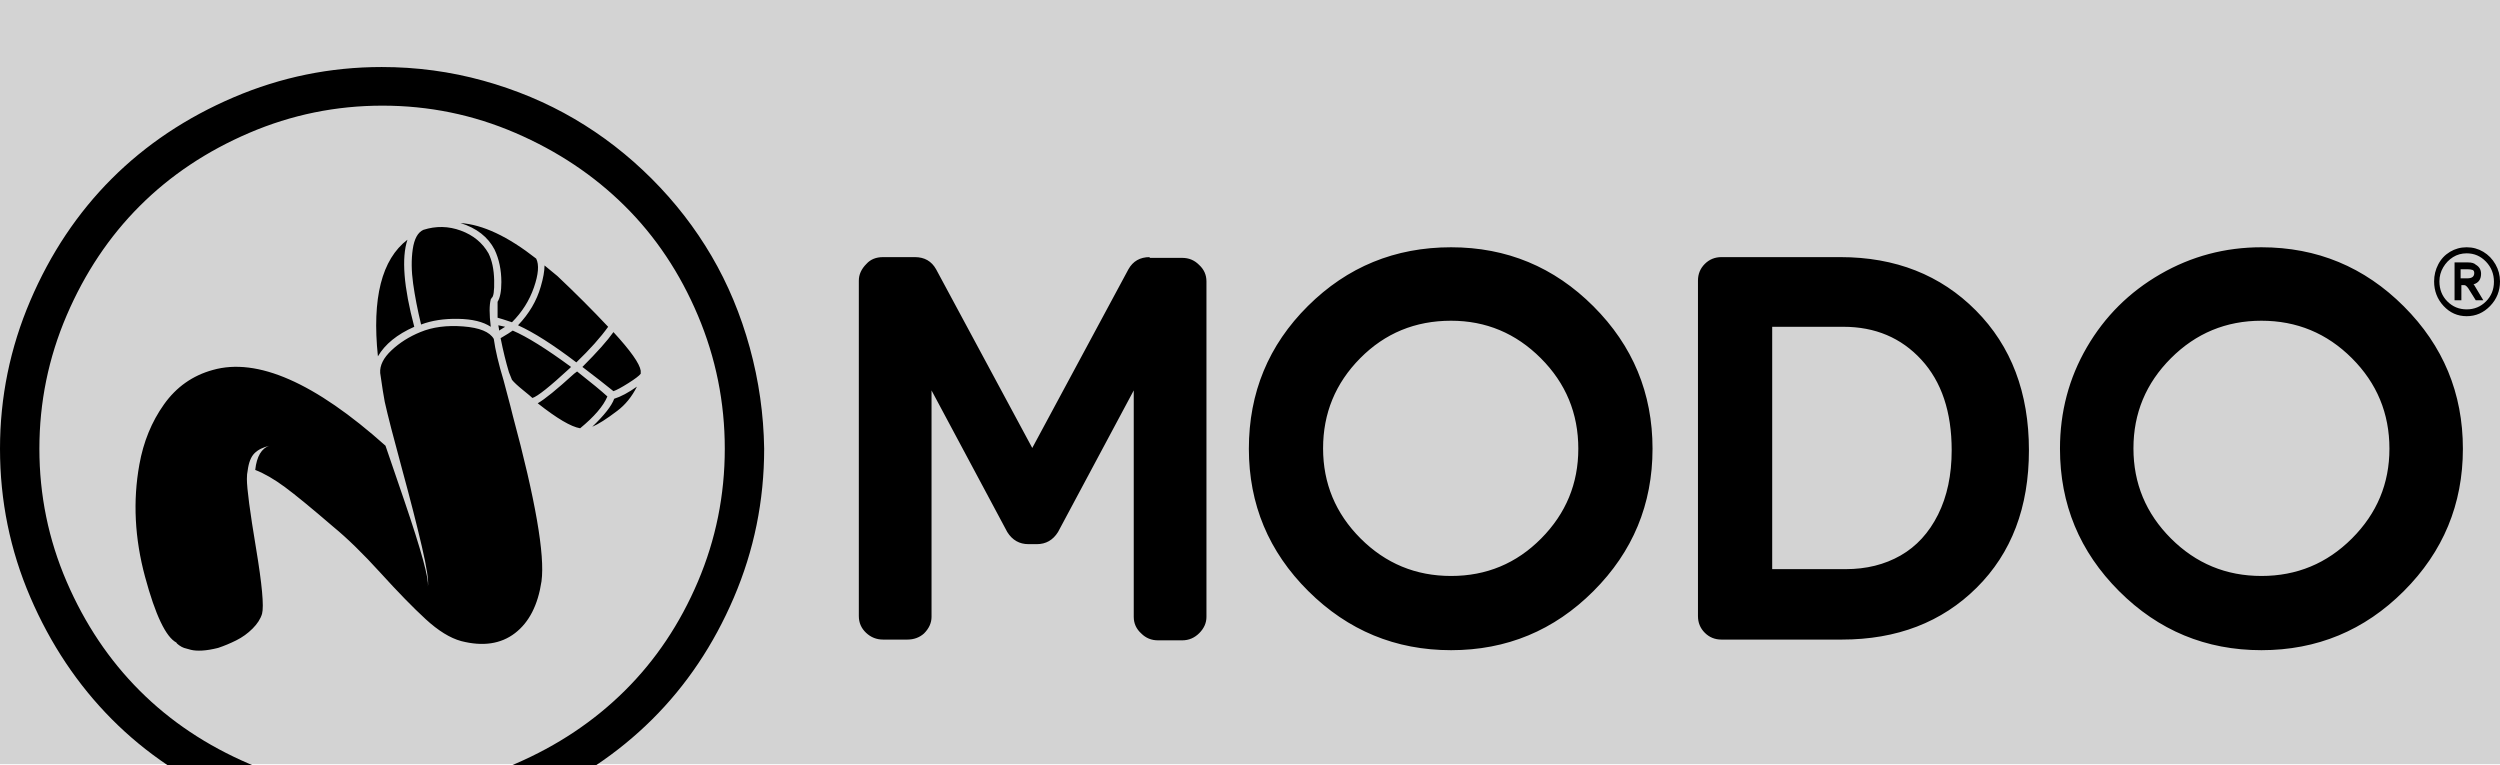
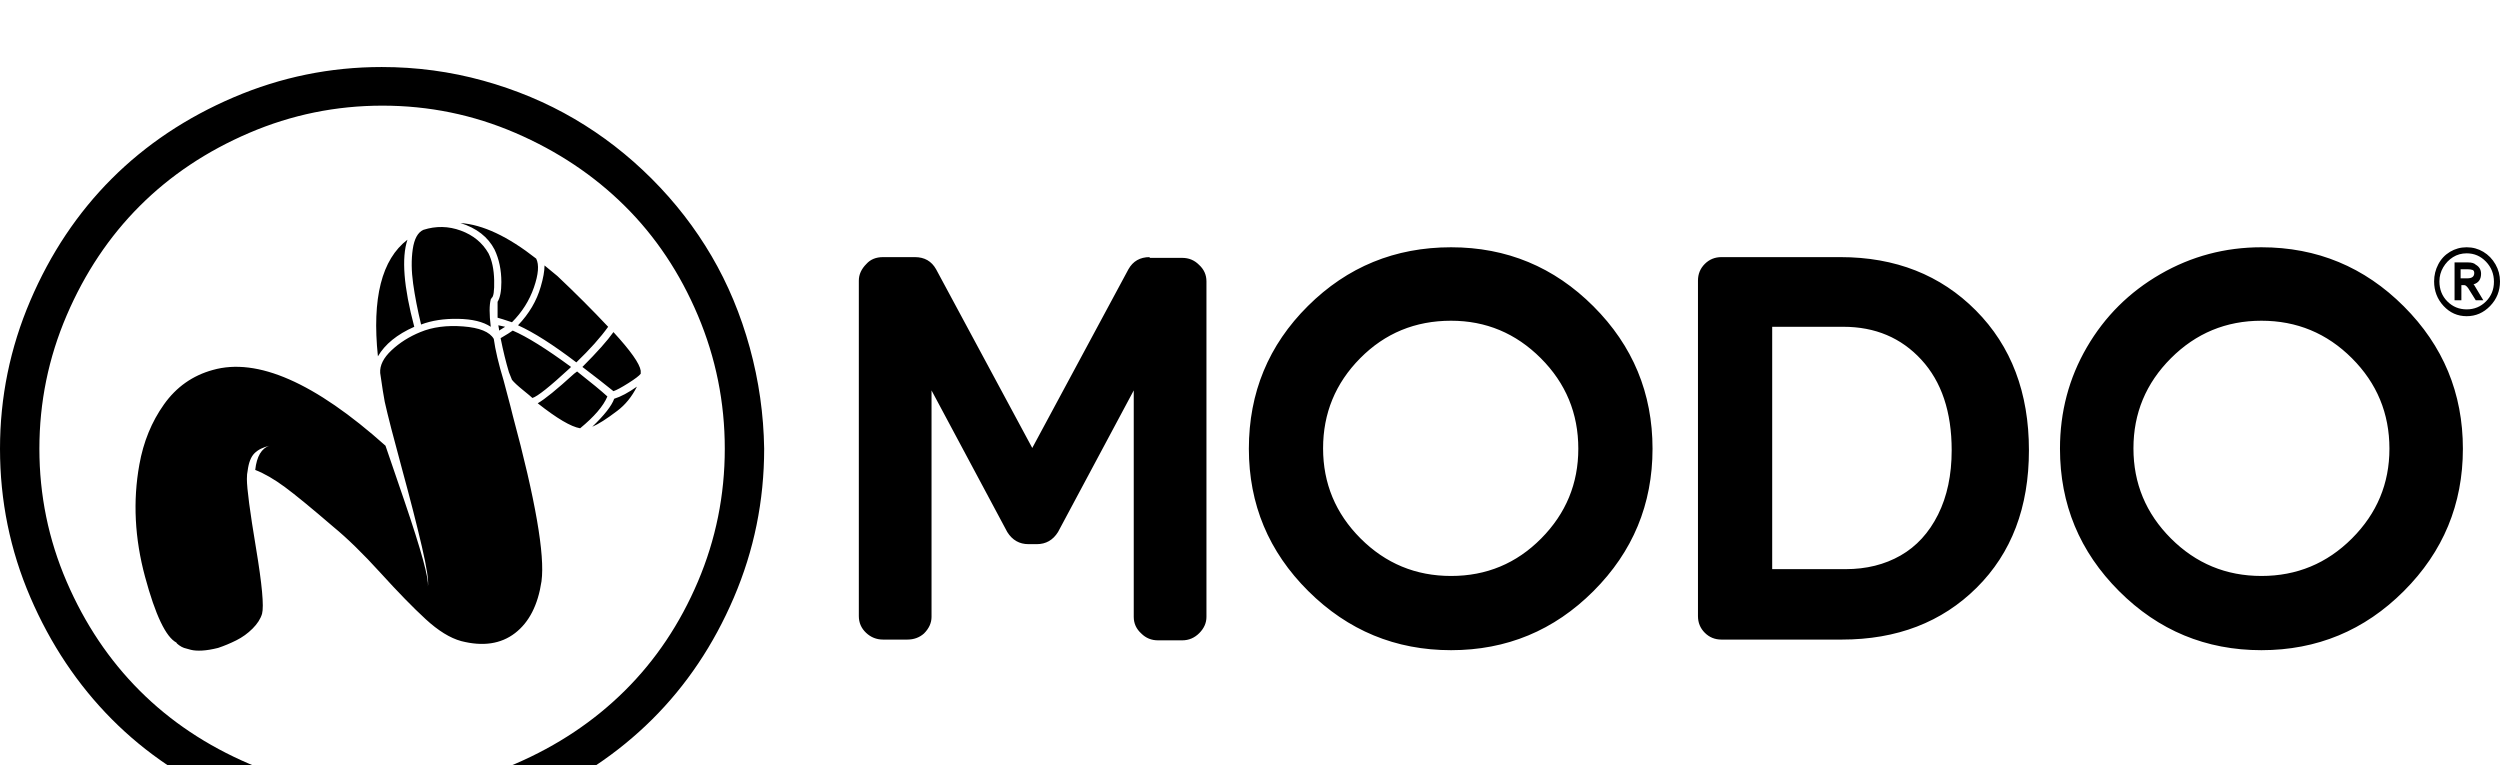
<svg xmlns="http://www.w3.org/2000/svg" viewBox="0.0 0 3301.0 1009.0">
-   <rect name="schelin" fill="lightgrey" width="100%" height="100%" />
  <path transform="rotate(180 0 192) translate(0 -568.5) scale(-1 1)" d="M 3265.0,596.0 Q 3262.0,597.0 3258.0,597.0 L 3249.0,597.0 L 3249.0,585.0 L 3258.0,585.0 Q 3267.0,585.0 3267.0,592.0 Q 3267.0,595.0 3265.0,596.0 M 3269.0,556.0 L 3259.0,572.0 Q 3256.0,576.0 3254.0,576.0 L 3250.0,576.0 L 3250.0,556.0 L 3241.0,556.0 L 3241.0,606.0 L 3259.0,606.0 Q 3266.0,606.0 3269.0,603.0 Q 3276.0,599.0 3276.0,591.0 Q 3276.0,580.0 3266.0,577.0 L 3267.0,576.0 L 3279.0,556.0 L 3269.0,556.0 M 3257.0,618.0 Q 3247.0,618.0 3239.0,613.0 Q 3231.0,608.0 3226.0,599.5 Q 3221.0,591.0 3221.0,581.0 Q 3221.0,565.0 3231.5,554.5 Q 3242.0,544.0 3257.0,544.0 Q 3272.0,544.0 3282.5,554.5 Q 3293.0,565.0 3293.0,580.5 Q 3293.0,596.0 3282.5,607.0 Q 3272.0,618.0 3257.0,618.0 M 3257.0,535.0 Q 3239.0,535.0 3226.5,548.5 Q 3214.0,562.0 3214.0,581.0 Q 3214.0,593.0 3219.5,603.5 Q 3225.0,614.0 3235.0,620.0 Q 3245.0,626.0 3257.0,626.0 Q 3269.0,626.0 3279.0,620.0 Q 3289.0,614.0 3295.0,603.5 Q 3301.0,593.0 3301.0,581.0 Q 3301.0,562.0 3288.0,548.5 Q 3275.0,535.0 3257.0,535.0 M 505.0,-92.0 Q 597.0,-92.0 680.5,-56.0 Q 764.0,-20.0 825.0,40.5 Q 886.0,101.0 921.5,184.5 Q 957.0,268.0 957.0,360.0 Q 957.0,452.0 921.5,536.0 Q 886.0,620.0 825.0,680.5 Q 764.0,741.0 680.5,777.0 Q 597.0,813.0 505.0,813.0 Q 413.0,813.0 329.0,777.0 Q 245.0,741.0 184.5,680.5 Q 124.0,620.0 88.0,536.0 Q 52.0,452.0 52.0,360.0 Q 52.0,268.0 88.0,184.5 Q 124.0,101.0 184.5,40.5 Q 245.0,-20.0 329.0,-56.0 Q 413.0,-92.0 505.0,-92.0 M 504.0,864.0 Q 573.0,864.0 638.0,846.0 Q 703.0,828.0 758.5,795.5 Q 814.0,763.0 860.5,716.5 Q 907.0,670.0 939.5,614.5 Q 972.0,559.0 990.0,493.5 Q 1008.0,428.0 1009.0,360.0 Q 1009.0,257.0 969.0,163.5 Q 929.0,70.0 861.0,2.5 Q 793.0,-65.0 700.0,-105.0 Q 607.0,-145.0 504.5,-145.0 Q 402.0,-145.0 308.5,-105.0 Q 215.0,-65.0 147.5,3.0 Q 80.0,71.0 40.0,164.0 Q 0.0,257.0 0.0,360.0 Q 0.0,462.0 40.0,555.5 Q 80.0,649.0 147.5,716.5 Q 215.0,784.0 308.5,824.0 Q 402.0,864.0 504.0,864.0 M 665.0,450.0 Q 677.0,405.0 677.0,404.0 Q 722.0,237.0 715.0,185.0 Q 708.0,138.0 680.0,116.5 Q 652.0,95.0 609.0,106.0 Q 587.0,112.0 562.0,135.0 Q 537.0,158.0 502.5,196.0 Q 468.0,234.0 440.0,257.0 Q 397.0,294.0 376.0,309.5 Q 355.0,325.0 337.0,332.0 Q 340.0,359.0 356.0,364.0 Q 343.0,361.0 336.0,354.0 Q 329.0,347.0 327.0,331.0 Q 326.0,327.0 326.0,320.0 Q 326.0,301.0 338.0,229.0 Q 350.0,157.0 346.0,142.0 Q 343.0,132.0 333.5,122.5 Q 324.0,113.0 312.0,107.0 Q 300.0,101.0 288.0,97.0 Q 276.0,94.0 267.0,93.5 Q 258.0,93.0 252.0,94.5 Q 246.0,96.0 243.0,97.0 Q 240.0,98.0 236.5,100.5 Q 233.0,103.0 233.0,104.0 Q 212.0,115.0 191.5,191.0 Q 171.0,267.0 184.0,339.0 Q 192.0,384.0 216.5,418.5 Q 241.0,453.0 281.0,464.0 Q 369.0,489.0 509.0,364.0 Q 517.0,341.0 534.0,291.0 Q 551.0,241.0 558.5,213.5 Q 566.0,186.0 565.0,178.0 Q 567.0,188.0 557.0,231.0 Q 547.0,274.0 530.5,334.5 Q 514.0,395.0 508.0,422.0 Q 506.0,432.0 502.0,460.0 Q 501.0,475.0 517.0,490.0 Q 533.0,505.0 555.0,514.0 Q 579.0,524.0 611.5,521.5 Q 644.0,519.0 652.0,505.0 Q 655.0,483.0 665.0,450.0 M 547.0,521.0 Q 513.0,506.0 499.0,482.0 Q 487.0,597.0 538.0,636.0 Q 526.0,600.0 547.0,521.0 M 684.0,523.0 Q 706.0,546.0 714.0,574.0 Q 719.0,591.0 719.0,602.0 Q 724.0,598.0 736.0,588.0 Q 772.0,554.0 803.0,521.0 Q 788.0,500.0 761.0,474.0 Q 715.0,509.0 684.0,523.0 M 659.0,516.0 Q 659.0,518.0 658.5,520.0 Q 658.0,522.0 658.0,523.0 Q 663.0,522.0 667.0,521.0 Q 662.0,518.0 659.0,516.0 M 782.0,389.0 Q 806.0,412.0 811.0,426.0 Q 824.0,430.0 841.0,442.0 Q 831.0,422.0 815.0,410.0 Q 794.0,394.0 782.0,389.0 M 648.0,521.0 Q 633.0,531.0 605.0,531.5 Q 577.0,532.0 556.0,524.0 Q 549.0,553.0 545.5,578.0 Q 542.0,603.0 545.0,623.5 Q 548.0,644.0 559.0,649.0 Q 584.0,657.0 608.5,648.0 Q 633.0,639.0 645.0,618.0 Q 652.0,604.0 652.5,582.5 Q 653.0,561.0 649.0,559.0 Q 649.0,558.0 648.5,558.0 Q 648.0,558.0 648.0,557.0 Q 645.0,546.0 648.0,521.0 M 846.0,463.0 L 846.0,459.0 Q 843.0,455.0 829.5,446.5 Q 816.0,438.0 810.0,436.0 Q 794.0,449.0 769.0,468.0 Q 798.0,497.0 810.0,514.0 Q 844.0,477.0 846.0,463.0 M 762.0,462.0 Q 790.0,440.0 802.0,429.0 Q 794.0,410.0 766.0,387.0 Q 748.0,390.0 710.0,420.0 Q 724.0,428.0 758.0,459.0 L 762.0,462.0 M 676.0,451.0 Q 673.0,458.0 672.0,461.0 Q 666.0,481.0 661.0,506.0 Q 673.0,513.0 677.0,516.0 Q 705.0,504.0 754.0,468.0 L 752.0,466.0 Q 713.0,430.0 703.0,427.0 Q 701.0,429.0 690.5,437.5 Q 680.0,446.0 676.0,451.0 M 653.0,623.0 Q 640.0,648.0 608.0,658.0 Q 652.0,655.0 708.0,611.0 Q 714.0,599.0 705.0,573.0 Q 696.0,547.0 676.0,527.0 Q 661.0,532.0 657.0,533.0 L 657.0,544.0 L 657.0,549.0 L 657.0,552.5 L 657.0,554.0 Q 662.0,562.0 662.0,580.0 Q 662.0,604.0 653.0,623.0 M 2430.0,613.0 Q 2539.0,613.0 2609.0,542.5 Q 2679.0,472.0 2679.0,358.0 Q 2679.0,245.0 2610.0,176.5 Q 2541.0,108.0 2432.0,108.0 L 2273.0,108.0 Q 2260.0,108.0 2251.0,117.0 Q 2242.0,126.0 2242.0,139.0 L 2242.0,582.0 Q 2242.0,595.0 2251.0,604.0 Q 2260.0,613.0 2273.0,613.0 L 2430.0,613.0 M 2437.0,201.0 Q 2478.0,201.0 2509.5,219.0 Q 2541.0,237.0 2559.0,273.0 Q 2577.0,309.0 2577.0,358.0 Q 2577.0,434.0 2537.0,477.5 Q 2497.0,521.0 2434.0,521.0 L 2340.0,521.0 L 2340.0,201.0 L 2437.0,201.0 M 2720.0,360.0 Q 2720.0,433.0 2755.5,494.0 Q 2791.0,555.0 2852.5,590.5 Q 2914.0,626.0 2986.0,626.0 Q 3096.0,626.0 3174.0,548.0 Q 3252.0,470.0 3252.0,360.0 Q 3252.0,250.0 3174.0,172.0 Q 3096.0,94.0 2986.0,94.0 Q 2876.0,94.0 2798.0,172.0 Q 2720.0,250.0 2720.0,360.0 M 2986.0,192.0 Q 3056.0,192.0 3105.5,241.5 Q 3155.0,291.0 3155.0,360.0 Q 3155.0,430.0 3105.5,479.5 Q 3056.0,529.0 2986.0,529.0 Q 2916.0,529.0 2866.5,479.5 Q 2817.0,430.0 2817.0,360.5 Q 2817.0,291.0 2866.5,241.5 Q 2916.0,192.0 2986.0,192.0 M 1649.0,360.0 Q 1649.0,471.0 1727.0,548.5 Q 1805.0,626.0 1916.0,626.0 Q 2026.0,626.0 2104.0,548.0 Q 2182.0,470.0 2182.0,360.0 Q 2182.0,250.0 2104.0,172.0 Q 2026.0,94.0 1916.0,94.0 Q 1806.0,94.0 1727.5,172.0 Q 1649.0,250.0 1649.0,360.0 M 1916.0,192.0 Q 1986.0,192.0 2035.0,241.5 Q 2084.0,291.0 2084.0,360.0 Q 2084.0,430.0 2034.5,479.5 Q 1985.0,529.0 1916.0,529.0 Q 1845.0,529.0 1796.0,479.5 Q 1747.0,430.0 1747.0,360.5 Q 1747.0,291.0 1796.5,241.5 Q 1846.0,192.0 1916.0,192.0 M 1518.0,613.0 L 1518.0,612.0 L 1561.0,612.0 Q 1574.0,612.0 1583.0,603.0 Q 1593.0,594.0 1593.0,581.0 L 1593.0,138.0 Q 1593.0,126.0 1583.5,116.5 Q 1574.0,107.0 1561.0,107.0 L 1529.0,107.0 Q 1516.0,107.0 1507.0,116.0 Q 1497.0,125.0 1497.0,138.0 L 1497.0,437.0 L 1397.0,250.0 Q 1387.0,234.0 1369.0,234.0 L 1358.0,234.0 Q 1340.0,234.0 1330.0,250.0 L 1230.0,437.0 L 1230.0,138.0 Q 1230.0,126.0 1220.0,116.0 Q 1211.0,108.0 1198.0,108.0 L 1166.0,108.0 Q 1153.0,108.0 1143.5,117.0 Q 1134.0,126.0 1134.0,139.0 L 1134.0,582.0 Q 1134.0,594.0 1144.0,604.0 Q 1152.0,613.0 1166.0,613.0 L 1208.0,613.0 Q 1227.0,613.0 1236.0,597.0 L 1363.0,361.0 L 1490.0,597.0 Q 1499.0,613.0 1518.0,613.0" />
</svg>
